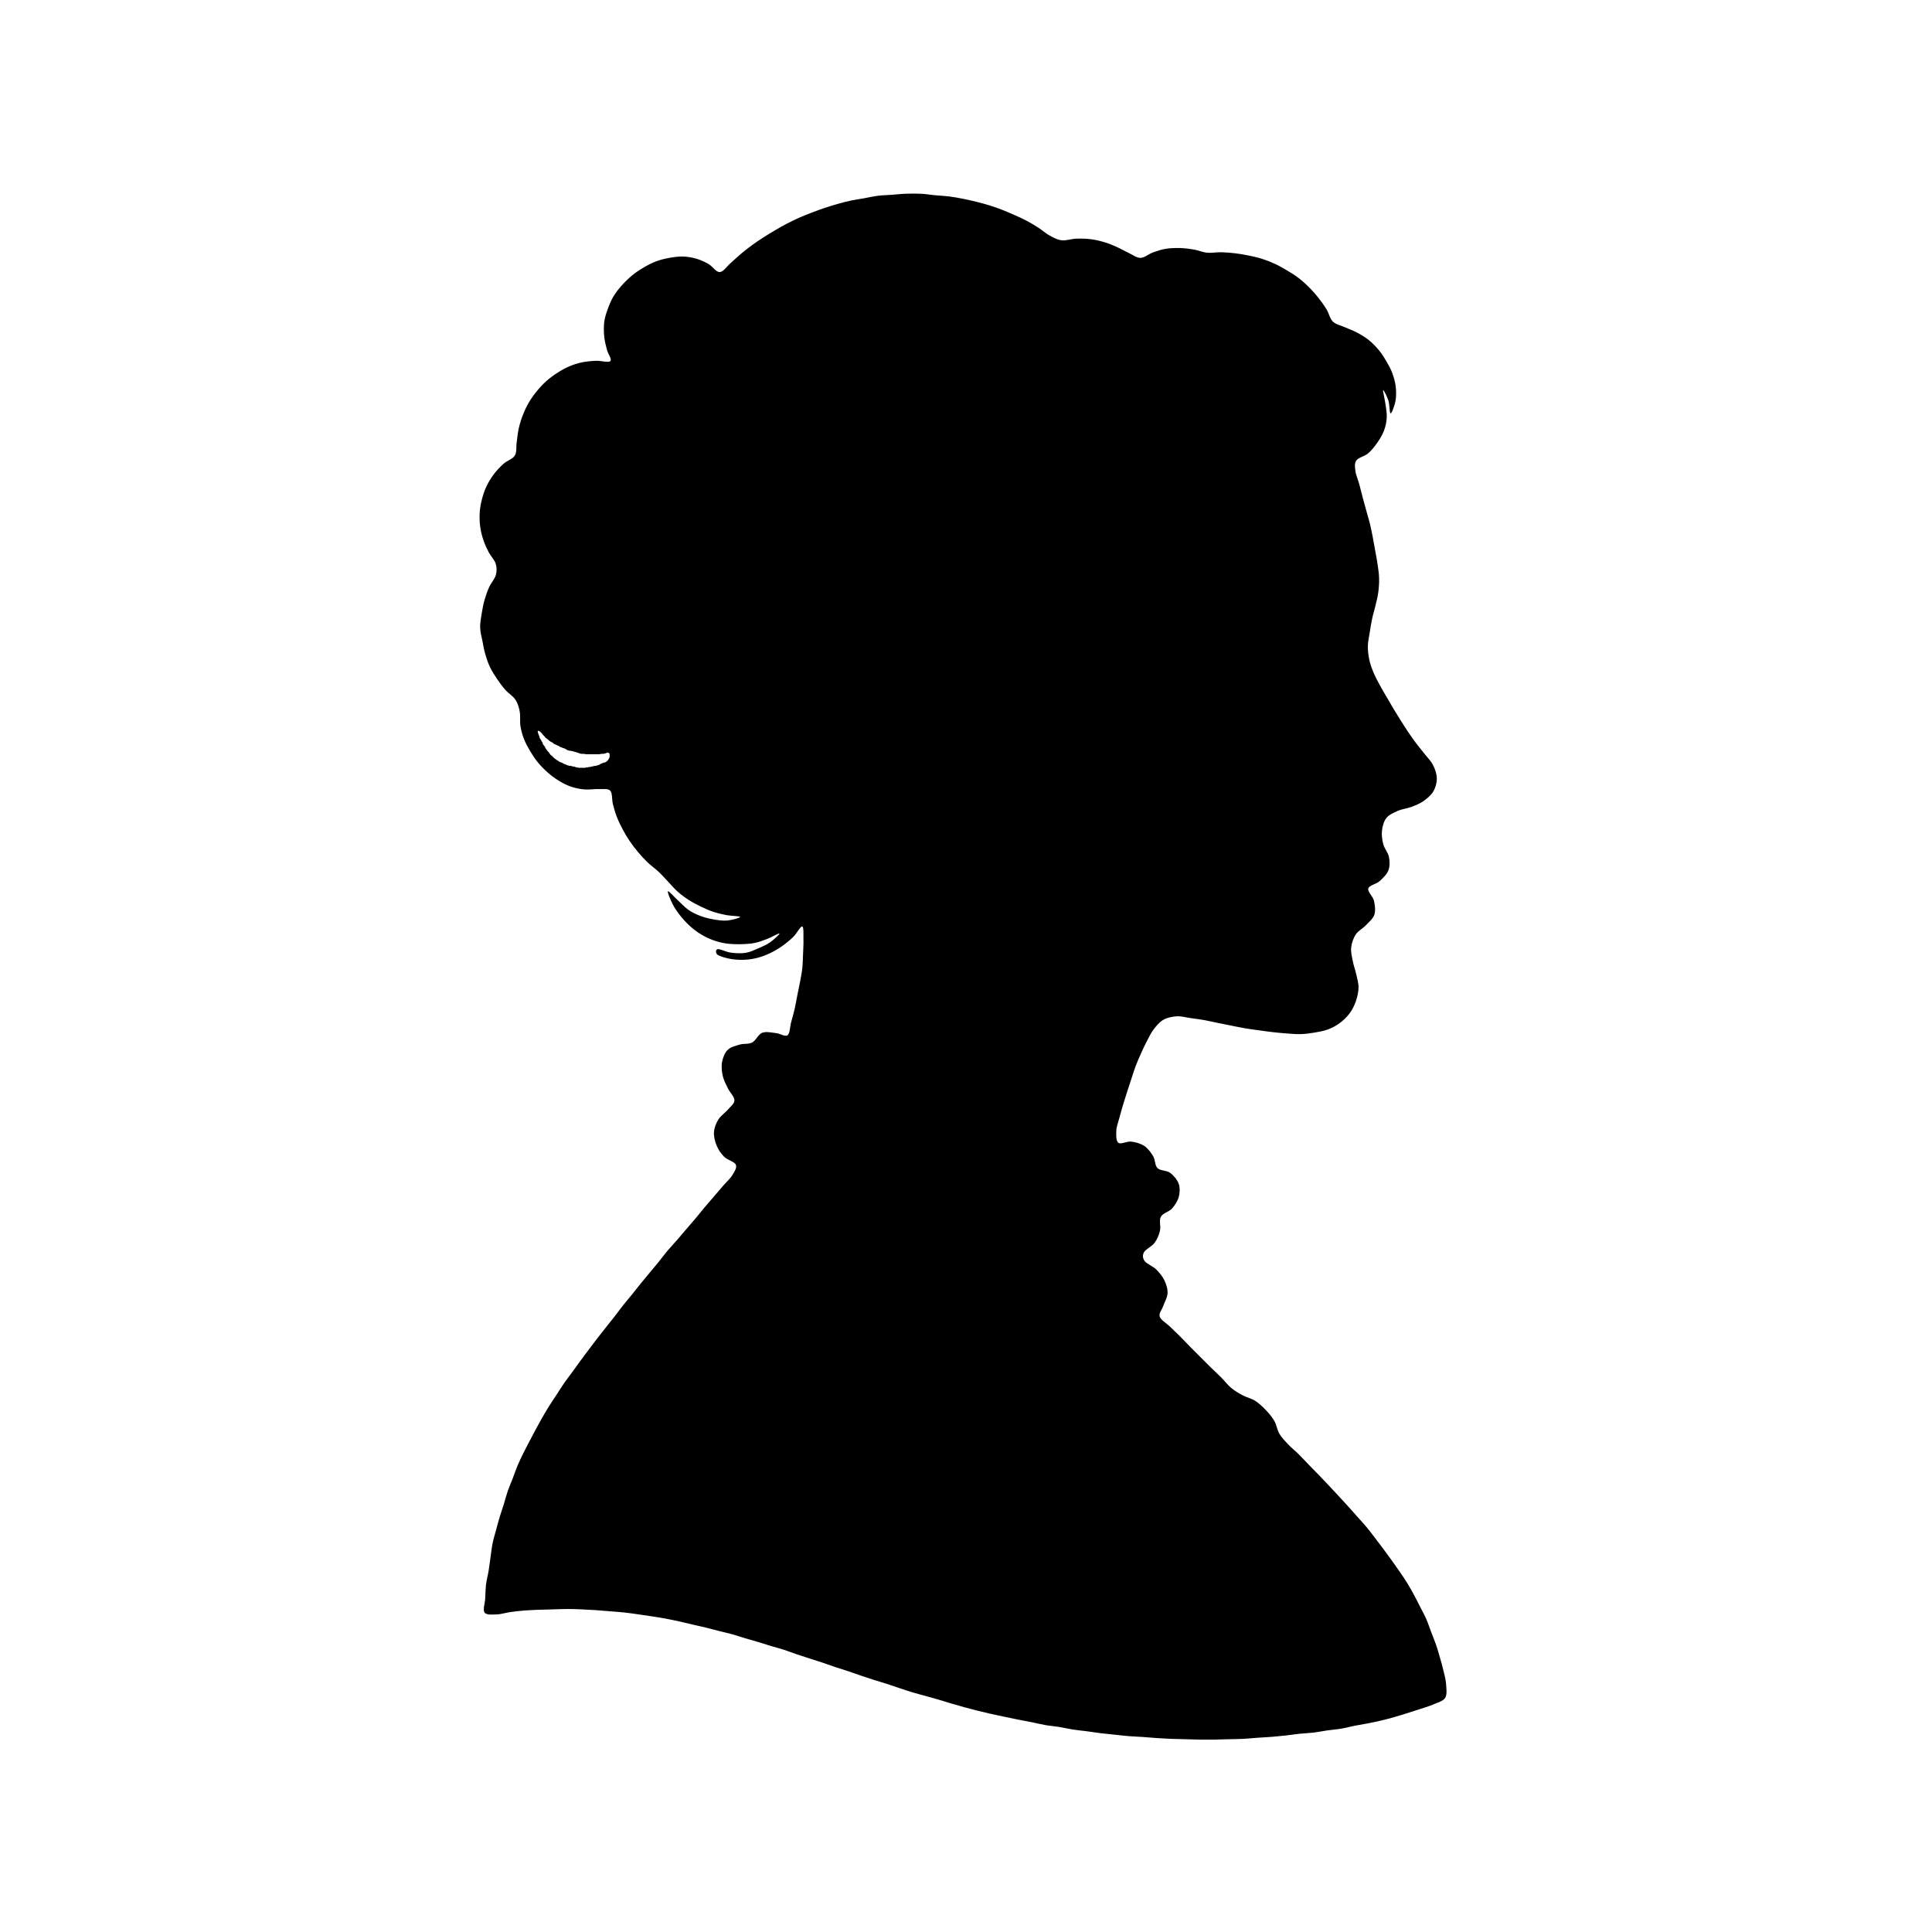
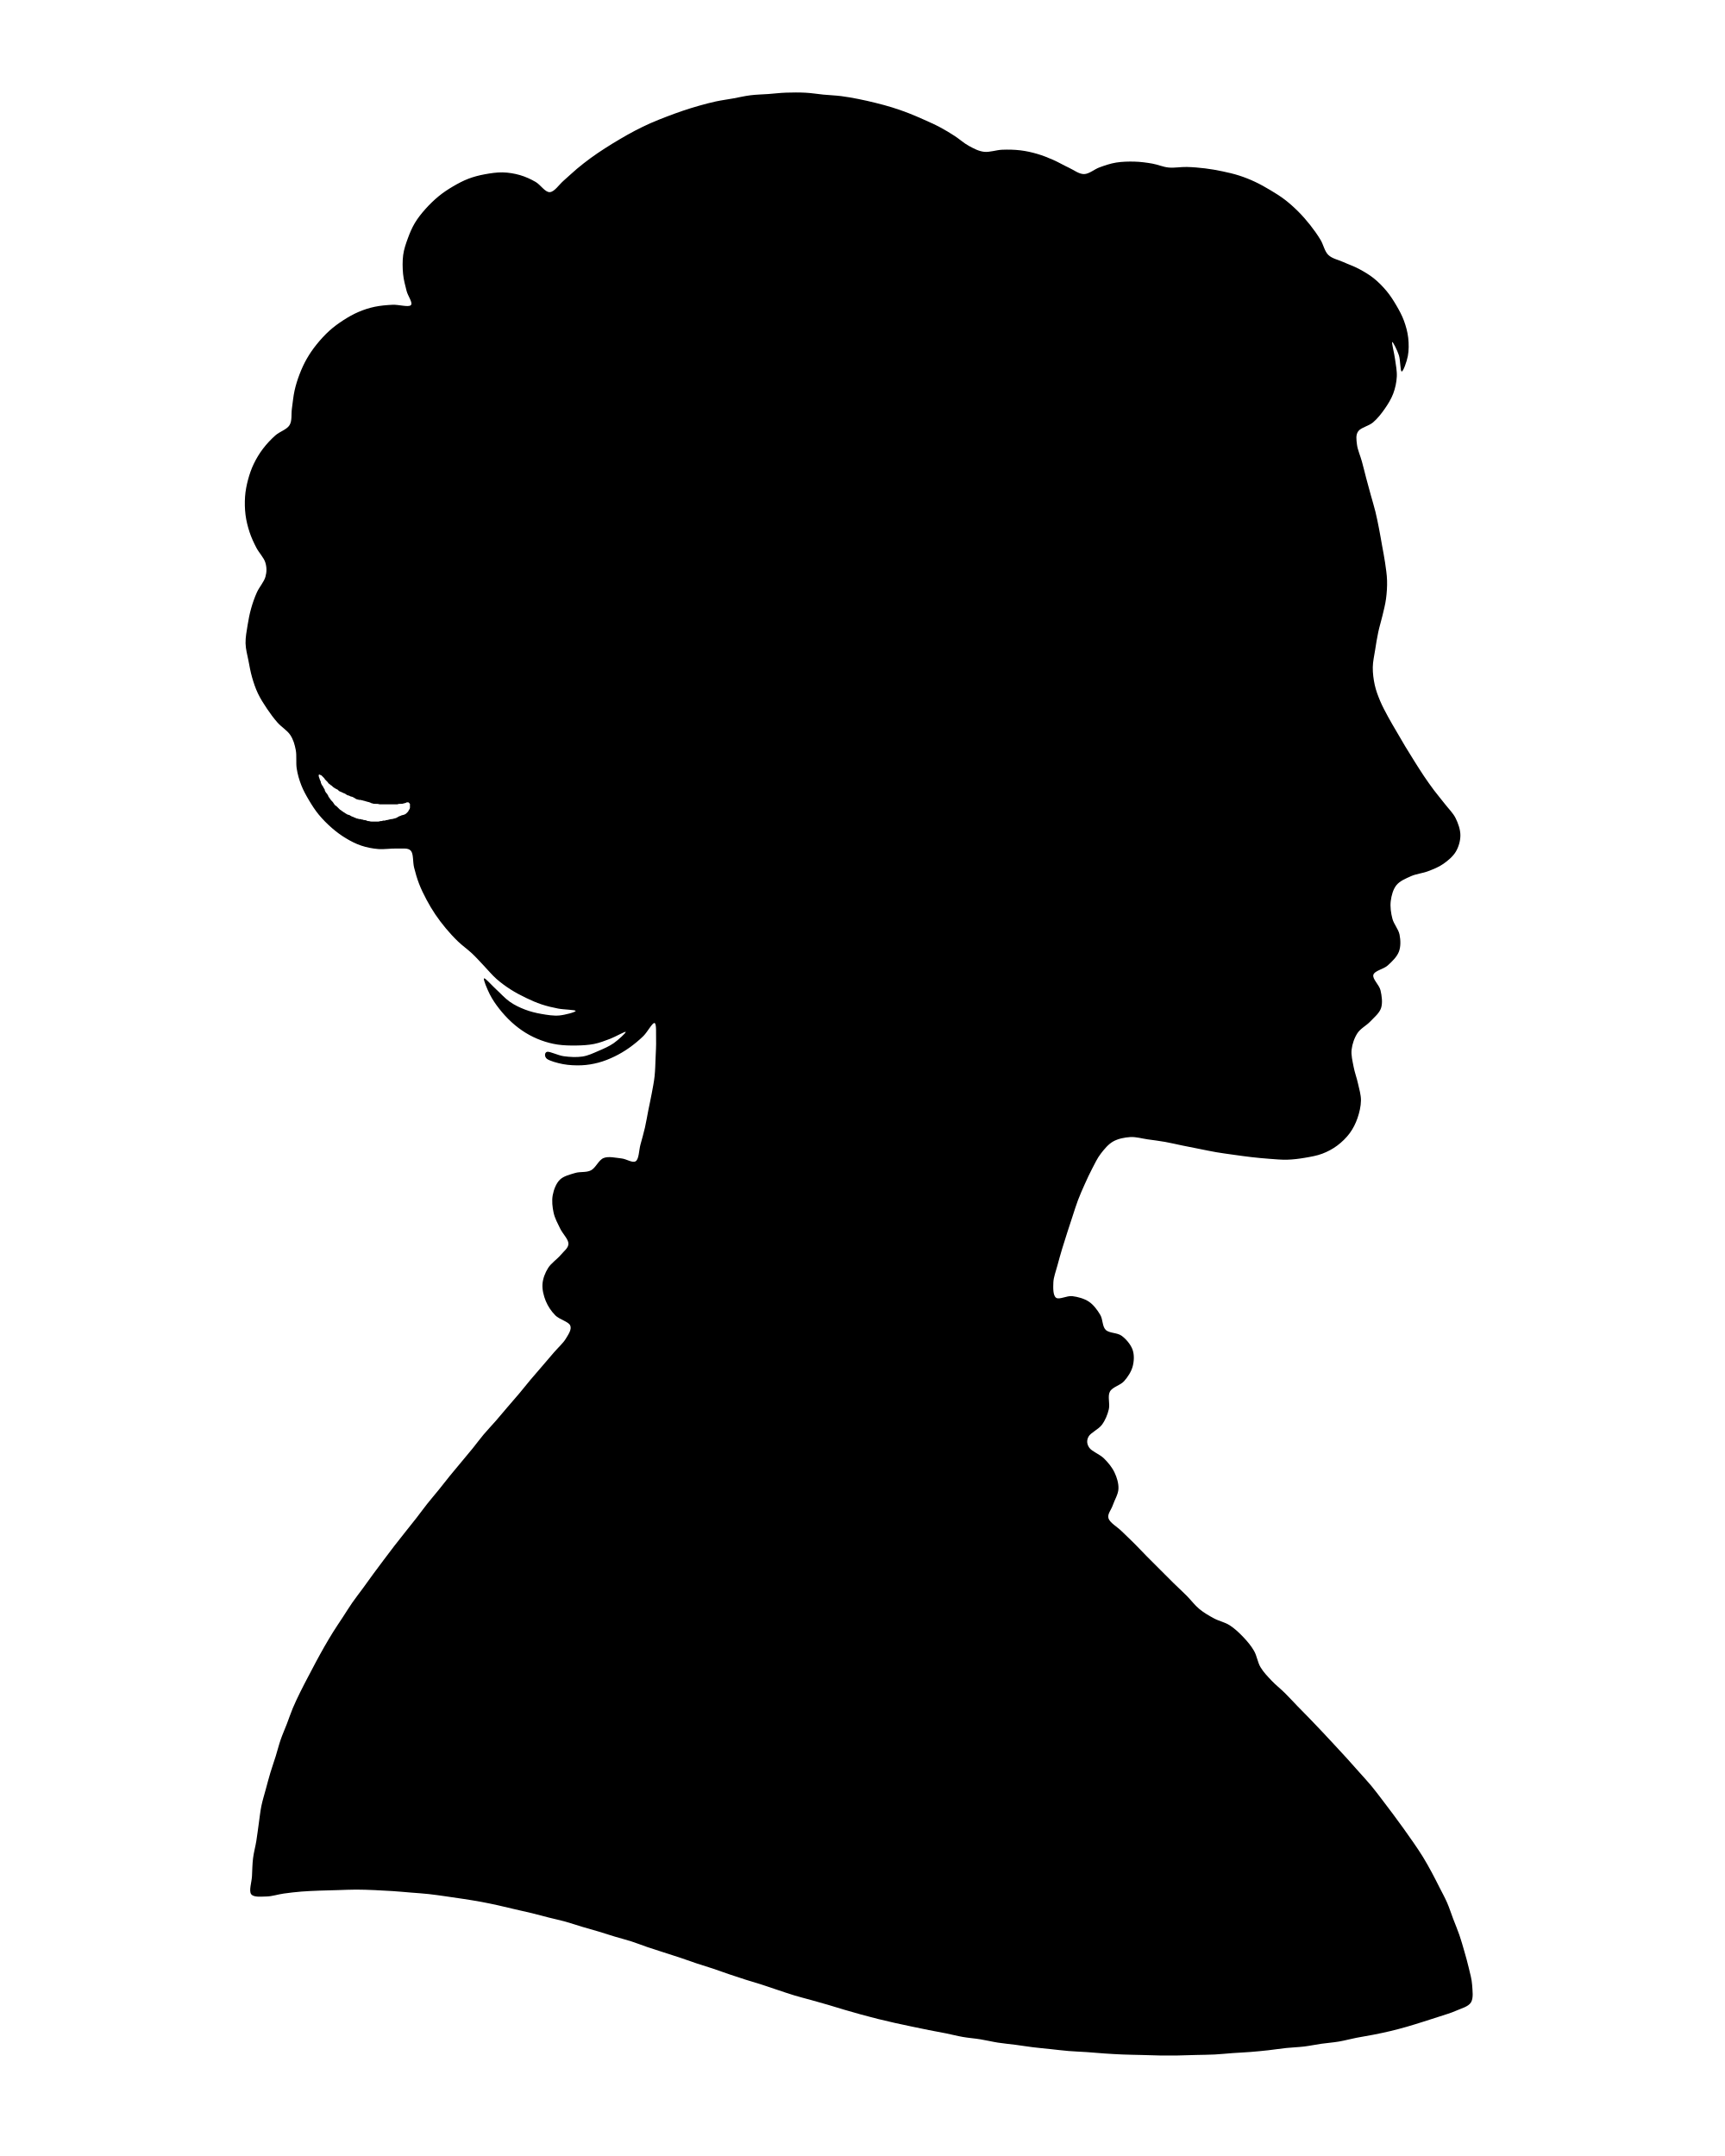
- <svg xmlns="http://www.w3.org/2000/svg" viewBox="0 0 256 256">
+ <svg xmlns="http://www.w3.org/2000/svg" width="180" height="225" viewBox="38 16 180 225">
  <g id="silhouette-f" transform="translate(256 0) scale(-1 1)">
    <path id="silhouette-f-path" d="M 133.928,25.676 C 133.283,25.710 132.705,25.814 132.089,25.873 C 131.473,25.932 130.841,25.953 130.232,26.029 C 129.623,26.106 129.037,26.213 128.436,26.331 C 127.835,26.449 127.216,26.592 126.627,26.738 C 126.038,26.885 125.469,27.034 124.902,27.211 C 124.334,27.387 123.775,27.583 123.223,27.796 C 122.671,28.009 122.137,28.243 121.588,28.488 C 121.040,28.733 120.467,28.985 119.934,29.268 C 119.401,29.550 118.897,29.857 118.392,30.183 C 117.886,30.509 117.415,30.948 116.902,31.224 C 116.389,31.501 115.893,31.775 115.313,31.842 C 114.734,31.909 114.056,31.652 113.425,31.626 C 112.794,31.600 112.140,31.616 111.530,31.688 C 110.919,31.761 110.334,31.894 109.763,32.061 C 109.191,32.227 108.651,32.445 108.101,32.686 C 107.550,32.926 106.999,33.257 106.462,33.504 C 105.925,33.751 105.415,34.174 104.881,34.167 C 104.346,34.160 103.810,33.660 103.252,33.460 C 102.695,33.260 102.144,33.065 101.536,32.966 C 100.928,32.867 100.234,32.849 99.606,32.867 C 98.978,32.884 98.361,32.968 97.769,33.071 C 97.178,33.174 96.657,33.425 96.055,33.483 C 95.453,33.542 94.794,33.409 94.158,33.424 C 93.523,33.439 92.861,33.498 92.243,33.573 C 91.624,33.649 91.037,33.754 90.448,33.878 C 89.859,34.002 89.274,34.135 88.708,34.317 C 88.143,34.498 87.601,34.712 87.057,34.967 C 86.512,35.221 85.963,35.532 85.442,35.843 C 84.921,36.155 84.418,36.464 83.932,36.836 C 83.446,37.209 82.968,37.639 82.526,38.080 C 82.085,38.522 81.669,38.997 81.283,39.487 C 80.897,39.977 80.526,40.501 80.211,41.020 C 79.896,41.540 79.791,42.216 79.395,42.603 C 79.000,42.991 78.369,43.102 77.838,43.344 C 77.308,43.586 76.744,43.771 76.211,44.055 C 75.679,44.338 75.129,44.659 74.645,45.047 C 74.161,45.434 73.700,45.907 73.308,46.379 C 72.916,46.851 72.592,47.363 72.291,47.878 C 71.990,48.394 71.707,48.908 71.501,49.472 C 71.295,50.037 71.122,50.649 71.055,51.265 C 70.987,51.881 70.983,52.585 71.097,53.169 C 71.210,53.753 71.581,54.784 71.736,54.769 C 71.891,54.754 71.862,53.590 72.027,53.078 C 72.193,52.565 72.662,51.628 72.729,51.694 C 72.797,51.759 72.511,52.869 72.431,53.471 C 72.350,54.073 72.216,54.706 72.247,55.306 C 72.279,55.907 72.407,56.511 72.619,57.074 C 72.830,57.636 73.164,58.178 73.516,58.680 C 73.867,59.181 74.270,59.696 74.729,60.083 C 75.188,60.470 75.990,60.617 76.269,61.003 C 76.548,61.389 76.466,61.873 76.402,62.400 C 76.339,62.927 76.048,63.581 75.888,64.165 C 75.727,64.748 75.592,65.323 75.440,65.900 C 75.287,66.477 75.132,67.044 74.971,67.627 C 74.811,68.211 74.623,68.811 74.478,69.401 C 74.333,69.990 74.219,70.574 74.103,71.166 C 73.986,71.759 73.885,72.364 73.780,72.954 C 73.675,73.544 73.558,74.098 73.472,74.705 C 73.385,75.312 73.280,75.968 73.263,76.596 C 73.246,77.224 73.289,77.866 73.369,78.473 C 73.448,79.081 73.605,79.656 73.741,80.240 C 73.877,80.824 74.057,81.381 74.184,81.978 C 74.312,82.575 74.412,83.211 74.507,83.822 C 74.601,84.432 74.746,85.032 74.753,85.641 C 74.760,86.250 74.678,86.891 74.549,87.478 C 74.421,88.065 74.212,88.609 73.980,89.163 C 73.749,89.717 73.445,90.269 73.160,90.801 C 72.874,91.333 72.568,91.837 72.269,92.353 C 71.970,92.869 71.672,93.387 71.363,93.899 C 71.055,94.412 70.743,94.913 70.418,95.429 C 70.093,95.944 69.758,96.483 69.415,96.991 C 69.072,97.499 68.728,97.987 68.361,98.476 C 67.994,98.964 67.589,99.436 67.214,99.921 C 66.839,100.406 66.377,100.846 66.109,101.385 C 65.842,101.924 65.615,102.574 65.611,103.156 C 65.608,103.739 65.791,104.380 66.087,104.879 C 66.383,105.378 66.903,105.810 67.387,106.151 C 67.871,106.491 68.428,106.708 68.989,106.922 C 69.550,107.135 70.206,107.192 70.754,107.433 C 71.303,107.675 71.926,107.935 72.281,108.370 C 72.635,108.804 72.808,109.458 72.879,110.042 C 72.950,110.625 72.860,111.289 72.707,111.872 C 72.554,112.456 72.073,112.966 71.960,113.541 C 71.847,114.115 71.824,114.786 72.030,115.321 C 72.235,115.856 72.747,116.351 73.191,116.752 C 73.635,117.154 74.566,117.297 74.692,117.730 C 74.818,118.162 74.081,118.771 73.947,119.348 C 73.813,119.926 73.711,120.654 73.888,121.196 C 74.064,121.737 74.598,122.160 75.008,122.596 C 75.417,123.031 76.020,123.320 76.346,123.809 C 76.671,124.298 76.893,124.946 76.961,125.532 C 77.030,126.118 76.865,126.737 76.755,127.325 C 76.645,127.912 76.429,128.471 76.301,129.058 C 76.173,129.645 75.980,130.244 75.987,130.847 C 75.994,131.451 76.149,132.108 76.345,132.677 C 76.540,133.246 76.807,133.781 77.160,134.260 C 77.514,134.740 77.985,135.197 78.464,135.554 C 78.943,135.911 79.471,136.191 80.033,136.403 C 80.595,136.615 81.229,136.722 81.836,136.826 C 82.443,136.930 83.054,137.008 83.674,137.026 C 84.294,137.043 84.935,136.978 85.557,136.933 C 86.179,136.888 86.785,136.828 87.406,136.758 C 88.026,136.688 88.666,136.596 89.281,136.510 C 89.895,136.424 90.499,136.344 91.091,136.243 C 91.682,136.142 92.235,136.021 92.829,135.904 C 93.423,135.787 94.057,135.662 94.656,135.539 C 95.255,135.417 95.827,135.275 96.423,135.169 C 97.020,135.063 97.629,134.988 98.235,134.904 C 98.840,134.820 99.455,134.628 100.057,134.664 C 100.658,134.701 101.329,134.834 101.843,135.123 C 102.357,135.413 102.774,135.929 103.138,136.401 C 103.503,136.873 103.755,137.427 104.031,137.952 C 104.308,138.478 104.552,139.008 104.798,139.556 C 105.045,140.103 105.298,140.677 105.511,141.238 C 105.724,141.799 105.892,142.361 106.079,142.924 C 106.266,143.487 106.451,144.051 106.632,144.616 C 106.813,145.181 106.993,145.738 107.166,146.316 C 107.338,146.895 107.513,147.500 107.666,148.086 C 107.819,148.673 108.063,149.276 108.085,149.834 C 108.108,150.391 108.132,151.192 107.802,151.431 C 107.472,151.670 106.677,151.197 106.105,151.266 C 105.534,151.335 104.858,151.520 104.372,151.845 C 103.887,152.169 103.486,152.723 103.194,153.213 C 102.902,153.703 102.993,154.419 102.620,154.785 C 102.247,155.150 101.423,155.059 100.956,155.404 C 100.489,155.748 100.010,156.318 99.819,156.852 C 99.628,157.386 99.661,158.057 99.810,158.607 C 99.960,159.156 100.319,159.711 100.714,160.148 C 101.110,160.585 101.919,160.742 102.183,161.229 C 102.447,161.716 102.157,162.493 102.297,163.071 C 102.436,163.648 102.668,164.217 103.020,164.692 C 103.373,165.167 104.193,165.521 104.411,165.921 C 104.629,166.321 104.596,166.713 104.329,167.092 C 104.061,167.472 103.245,167.768 102.808,168.196 C 102.371,168.624 101.959,169.129 101.706,169.659 C 101.454,170.190 101.264,170.813 101.292,171.380 C 101.319,171.947 101.700,172.546 101.873,173.060 C 102.046,173.574 102.476,174.011 102.327,174.464 C 102.179,174.916 101.432,175.335 100.980,175.775 C 100.527,176.215 100.055,176.659 99.610,177.105 C 99.164,177.551 98.756,177.992 98.305,178.449 C 97.855,178.906 97.366,179.388 96.907,179.848 C 96.447,180.307 96.004,180.759 95.548,181.206 C 95.093,181.653 94.622,182.078 94.175,182.528 C 93.727,182.978 93.340,183.511 92.863,183.906 C 92.387,184.301 91.846,184.613 91.318,184.897 C 90.789,185.182 90.199,185.288 89.692,185.610 C 89.185,185.933 88.702,186.388 88.277,186.833 C 87.853,187.279 87.444,187.759 87.143,188.285 C 86.842,188.810 86.777,189.466 86.471,189.984 C 86.166,190.502 85.730,190.947 85.309,191.394 C 84.888,191.840 84.392,192.224 83.945,192.665 C 83.498,193.105 83.066,193.583 82.628,194.035 C 82.189,194.487 81.749,194.928 81.314,195.378 C 80.880,195.828 80.452,196.277 80.021,196.734 C 79.590,197.190 79.158,197.657 78.729,198.120 C 78.300,198.582 77.875,199.037 77.447,199.510 C 77.019,199.982 76.582,200.479 76.160,200.954 C 75.738,201.429 75.311,201.883 74.915,202.359 C 74.518,202.836 74.161,203.319 73.782,203.812 C 73.404,204.305 73.013,204.821 72.644,205.318 C 72.274,205.814 71.919,206.298 71.565,206.792 C 71.210,207.285 70.858,207.780 70.517,208.279 C 70.177,208.778 69.838,209.269 69.520,209.787 C 69.202,210.305 68.897,210.857 68.609,211.387 C 68.321,211.918 68.062,212.441 67.793,212.971 C 67.525,213.500 67.234,214.020 66.998,214.562 C 66.761,215.105 66.587,215.663 66.374,216.225 C 66.161,216.786 65.915,217.363 65.719,217.931 C 65.524,218.500 65.364,219.065 65.200,219.637 C 65.036,220.210 64.872,220.782 64.737,221.366 C 64.601,221.951 64.425,222.542 64.387,223.143 C 64.349,223.744 64.229,224.525 64.509,224.975 C 64.788,225.424 65.526,225.598 66.064,225.840 C 66.603,226.082 67.180,226.239 67.742,226.427 C 68.304,226.616 68.863,226.791 69.438,226.971 C 70.013,227.152 70.612,227.343 71.193,227.509 C 71.774,227.675 72.342,227.826 72.925,227.965 C 73.508,228.104 74.098,228.226 74.690,228.343 C 75.281,228.460 75.876,228.548 76.476,228.667 C 77.077,228.786 77.686,228.953 78.293,229.057 C 78.900,229.160 79.514,229.201 80.118,229.287 C 80.723,229.374 81.311,229.501 81.920,229.575 C 82.530,229.648 83.155,229.664 83.777,229.729 C 84.400,229.794 85.036,229.896 85.657,229.965 C 86.279,230.034 86.885,230.093 87.505,230.142 C 88.125,230.192 88.755,230.217 89.377,230.261 C 89.999,230.305 90.602,230.373 91.238,230.406 C 91.874,230.439 92.552,230.440 93.194,230.457 C 93.837,230.475 94.458,230.500 95.094,230.509 C 95.731,230.517 96.379,230.517 97.015,230.509 C 97.652,230.500 98.273,230.475 98.915,230.457 C 99.558,230.440 100.233,230.432 100.872,230.406 C 101.511,230.380 102.126,230.343 102.749,230.301 C 103.372,230.259 103.988,230.199 104.610,230.156 C 105.233,230.113 105.857,230.096 106.485,230.044 C 107.113,229.992 107.758,229.911 108.380,229.845 C 109.003,229.779 109.611,229.724 110.220,229.649 C 110.829,229.574 111.429,229.475 112.036,229.395 C 112.643,229.315 113.253,229.264 113.863,229.169 C 114.474,229.074 115.089,228.921 115.698,228.823 C 116.307,228.724 116.920,228.682 117.518,228.578 C 118.115,228.475 118.692,228.321 119.283,228.202 C 119.874,228.083 120.463,227.982 121.063,227.862 C 121.664,227.743 122.287,227.612 122.885,227.486 C 123.483,227.360 124.063,227.239 124.649,227.107 C 125.235,226.975 125.819,226.840 126.400,226.695 C 126.980,226.551 127.549,226.400 128.132,226.240 C 128.716,226.080 129.321,225.905 129.901,225.735 C 130.480,225.565 131.037,225.387 131.608,225.220 C 132.180,225.053 132.746,224.896 133.328,224.733 C 133.910,224.571 134.525,224.417 135.103,224.243 C 135.680,224.070 136.232,223.878 136.795,223.691 C 137.358,223.505 137.916,223.306 138.482,223.125 C 139.047,222.943 139.612,222.785 140.186,222.602 C 140.761,222.420 141.357,222.222 141.927,222.029 C 142.496,221.836 143.043,221.632 143.605,221.444 C 144.168,221.256 144.739,221.089 145.302,220.902 C 145.865,220.715 146.412,220.512 146.982,220.321 C 147.553,220.130 148.154,219.943 148.726,219.757 C 149.299,219.572 149.858,219.398 150.420,219.207 C 150.981,219.016 151.529,218.794 152.094,218.612 C 152.659,218.430 153.232,218.288 153.809,218.115 C 154.387,217.941 154.983,217.743 155.561,217.569 C 156.139,217.395 156.707,217.243 157.277,217.073 C 157.847,216.903 158.406,216.708 158.980,216.548 C 159.555,216.389 160.135,216.267 160.723,216.118 C 161.312,215.969 161.920,215.801 162.510,215.656 C 163.100,215.512 163.679,215.388 164.264,215.253 C 164.848,215.117 165.428,214.971 166.015,214.842 C 166.602,214.713 167.181,214.590 167.785,214.478 C 168.388,214.366 169.026,214.268 169.636,214.172 C 170.246,214.077 170.841,213.990 171.447,213.906 C 172.052,213.821 172.655,213.730 173.267,213.664 C 173.880,213.597 174.496,213.559 175.124,213.508 C 175.752,213.456 176.405,213.395 177.037,213.353 C 177.670,213.310 178.287,213.277 178.917,213.251 C 179.546,213.226 180.183,213.199 180.816,213.199 C 181.449,213.199 182.074,213.232 182.716,213.250 C 183.358,213.268 184.031,213.280 184.670,213.306 C 185.310,213.332 185.931,213.354 186.551,213.404 C 187.170,213.455 187.782,213.525 188.387,213.610 C 188.992,213.695 189.613,213.906 190.181,213.917 C 190.748,213.927 191.537,214.026 191.792,213.674 C 192.046,213.322 191.740,212.429 191.707,211.805 C 191.675,211.181 191.670,210.540 191.595,209.930 C 191.520,209.321 191.357,208.757 191.257,208.149 C 191.157,207.541 191.082,206.894 190.994,206.281 C 190.905,205.667 190.846,205.061 190.725,204.471 C 190.604,203.880 190.424,203.315 190.269,202.739 C 190.113,202.163 189.965,201.593 189.792,201.015 C 189.618,200.437 189.407,199.846 189.228,199.271 C 189.049,198.695 188.910,198.122 188.717,197.562 C 188.524,197.001 188.280,196.462 188.068,195.909 C 187.855,195.357 187.674,194.801 187.442,194.248 C 187.209,193.694 186.936,193.129 186.672,192.589 C 186.408,192.048 186.132,191.532 185.857,191.005 C 185.583,190.478 185.308,189.952 185.026,189.428 C 184.743,188.905 184.464,188.390 184.163,187.865 C 183.862,187.340 183.541,186.795 183.218,186.279 C 182.895,185.762 182.556,185.272 182.227,184.768 C 181.897,184.264 181.592,183.760 181.241,183.255 C 180.891,182.750 180.487,182.239 180.123,181.741 C 179.758,181.242 179.415,180.753 179.054,180.262 C 178.694,179.771 178.327,179.283 177.960,178.794 C 177.593,178.306 177.234,177.824 176.853,177.332 C 176.473,176.839 176.065,176.330 175.678,175.841 C 175.291,175.351 174.907,174.880 174.530,174.395 C 174.153,173.911 173.799,173.417 173.417,172.935 C 173.035,172.453 172.631,171.989 172.238,171.503 C 171.844,171.016 171.450,170.501 171.055,170.015 C 170.660,169.528 170.264,169.062 169.868,168.585 C 169.472,168.109 169.069,167.635 168.681,167.156 C 168.292,166.677 167.942,166.191 167.537,165.709 C 167.131,165.227 166.665,164.742 166.249,164.265 C 165.833,163.787 165.445,163.317 165.041,162.844 C 164.636,162.371 164.221,161.903 163.822,161.428 C 163.423,160.953 163.051,160.476 162.646,159.994 C 162.241,159.511 161.803,159.015 161.392,158.535 C 160.980,158.056 160.584,157.589 160.178,157.117 C 159.772,156.645 159.235,156.168 158.955,155.703 C 158.675,155.237 158.319,154.729 158.500,154.325 C 158.682,153.921 159.620,153.705 160.045,153.280 C 160.470,152.855 160.825,152.321 161.050,151.775 C 161.274,151.230 161.433,150.581 161.393,150.006 C 161.352,149.432 161.121,148.833 160.806,148.328 C 160.490,147.823 159.853,147.402 159.499,146.977 C 159.146,146.553 158.677,146.241 158.685,145.781 C 158.693,145.321 159.289,144.751 159.546,144.217 C 159.803,143.683 160.098,143.160 160.228,142.578 C 160.358,141.997 160.432,141.304 160.324,140.727 C 160.216,140.150 159.972,139.504 159.582,139.118 C 159.192,138.732 158.528,138.577 157.985,138.412 C 157.442,138.248 156.821,138.392 156.326,138.131 C 155.830,137.871 155.536,137.058 155.011,136.851 C 154.486,136.644 153.734,136.835 153.174,136.890 C 152.614,136.944 151.987,137.416 151.653,137.177 C 151.319,136.938 151.330,136.040 151.171,135.456 C 151.012,134.872 150.838,134.266 150.701,133.673 C 150.565,133.079 150.472,132.487 150.354,131.895 C 150.237,131.304 150.105,130.718 149.995,130.123 C 149.886,129.528 149.764,128.948 149.696,128.326 C 149.629,127.704 149.617,127.031 149.591,126.392 C 149.565,125.753 149.521,125.097 149.539,124.492 C 149.558,123.887 149.478,122.823 149.700,122.763 C 149.922,122.702 150.431,123.697 150.872,124.128 C 151.312,124.559 151.840,124.993 152.343,125.349 C 152.845,125.704 153.352,126.003 153.886,126.261 C 154.420,126.519 154.973,126.742 155.545,126.894 C 156.116,127.046 156.699,127.147 157.316,127.174 C 157.932,127.200 158.641,127.167 159.244,127.054 C 159.847,126.941 160.660,126.712 160.934,126.498 C 161.209,126.283 161.189,125.810 160.894,125.765 C 160.599,125.720 159.776,126.146 159.164,126.228 C 158.553,126.311 157.827,126.353 157.225,126.260 C 156.622,126.168 156.091,125.905 155.547,125.673 C 155.003,125.440 154.433,125.195 153.961,124.865 C 153.488,124.534 152.652,123.766 152.712,123.690 C 152.772,123.613 153.771,124.194 154.322,124.404 C 154.873,124.614 155.426,124.831 156.018,124.949 C 156.609,125.066 157.240,125.099 157.872,125.109 C 158.504,125.120 159.197,125.103 159.810,125.012 C 160.422,124.921 160.989,124.767 161.545,124.563 C 162.101,124.359 162.634,124.101 163.145,123.788 C 163.655,123.474 164.147,123.102 164.608,122.682 C 165.069,122.263 165.528,121.758 165.910,121.270 C 166.291,120.783 166.632,120.285 166.896,119.758 C 167.160,119.230 167.600,118.193 167.492,118.106 C 167.383,118.018 166.689,118.828 166.243,119.233 C 165.796,119.639 165.314,120.185 164.812,120.538 C 164.309,120.892 163.781,121.141 163.228,121.354 C 162.676,121.567 162.096,121.712 161.498,121.815 C 160.901,121.919 160.238,122.029 159.644,121.976 C 159.050,121.923 157.915,121.618 157.933,121.498 C 157.951,121.378 159.157,121.369 159.750,121.256 C 160.343,121.142 160.927,121.004 161.489,120.817 C 162.052,120.630 162.585,120.394 163.127,120.132 C 163.668,119.871 164.225,119.578 164.738,119.248 C 165.251,118.918 165.745,118.560 166.205,118.151 C 166.665,117.743 167.076,117.237 167.499,116.796 C 167.921,116.355 168.291,115.929 168.741,115.506 C 169.191,115.083 169.747,114.693 170.201,114.258 C 170.656,113.822 171.074,113.363 171.469,112.892 C 171.865,112.420 172.237,111.929 172.575,111.429 C 172.913,110.928 173.212,110.421 173.495,109.889 C 173.778,109.356 174.055,108.793 174.271,108.232 C 174.487,107.672 174.649,107.103 174.793,106.527 C 174.936,105.951 174.837,105.106 175.135,104.777 C 175.433,104.449 176.014,104.584 176.580,104.555 C 177.146,104.527 177.909,104.657 178.529,104.606 C 179.150,104.555 179.740,104.437 180.303,104.249 C 180.865,104.062 181.393,103.789 181.906,103.481 C 182.418,103.173 182.908,102.811 183.379,102.401 C 183.850,101.991 184.335,101.501 184.731,101.022 C 185.126,100.542 185.447,100.038 185.753,99.524 C 186.058,99.010 186.349,98.490 186.563,97.938 C 186.777,97.387 186.942,96.824 187.038,96.214 C 187.134,95.604 187.025,94.862 187.137,94.277 C 187.249,93.692 187.394,93.181 187.710,92.704 C 188.027,92.227 188.631,91.873 189.036,91.415 C 189.442,90.956 189.803,90.461 190.145,89.953 C 190.487,89.445 190.829,88.908 191.087,88.366 C 191.345,87.823 191.529,87.268 191.694,86.696 C 191.859,86.124 191.964,85.527 192.077,84.934 C 192.191,84.340 192.363,83.751 192.377,83.137 C 192.392,82.522 192.263,81.856 192.165,81.247 C 192.068,80.637 191.954,80.054 191.791,79.481 C 191.628,78.908 191.437,78.356 191.189,77.809 C 190.941,77.262 190.448,76.718 190.303,76.198 C 190.157,75.679 190.159,75.199 190.317,74.692 C 190.476,74.186 190.978,73.685 191.251,73.158 C 191.525,72.631 191.771,72.102 191.960,71.530 C 192.148,70.959 192.303,70.345 192.381,69.727 C 192.459,69.110 192.472,68.435 192.429,67.826 C 192.385,67.217 192.272,66.645 192.121,66.075 C 191.969,65.504 191.779,64.945 191.518,64.403 C 191.257,63.862 190.931,63.319 190.555,62.825 C 190.179,62.330 189.726,61.848 189.265,61.438 C 188.803,61.029 188.075,60.836 187.787,60.367 C 187.500,59.897 187.627,59.225 187.539,58.624 C 187.452,58.023 187.396,57.355 187.263,56.760 C 187.130,56.166 186.954,55.608 186.742,55.055 C 186.530,54.503 186.287,53.963 185.991,53.445 C 185.695,52.928 185.358,52.436 184.966,51.949 C 184.574,51.462 184.103,50.944 183.638,50.523 C 183.172,50.101 182.679,49.745 182.174,49.418 C 181.669,49.091 181.151,48.795 180.608,48.562 C 180.064,48.328 179.510,48.144 178.912,48.018 C 178.314,47.892 177.653,47.834 177.022,47.806 C 176.391,47.777 175.370,48.088 175.128,47.847 C 174.887,47.606 175.438,46.901 175.574,46.358 C 175.709,45.815 175.881,45.213 175.940,44.589 C 176.000,43.965 176.011,43.232 175.930,42.616 C 175.848,42.000 175.652,41.450 175.450,40.894 C 175.247,40.337 175.021,39.790 174.715,39.277 C 174.408,38.764 174.026,38.282 173.609,37.814 C 173.192,37.346 172.696,36.864 172.214,36.469 C 171.732,36.075 171.232,35.750 170.717,35.447 C 170.202,35.145 169.671,34.863 169.124,34.654 C 168.577,34.445 168.032,34.303 167.435,34.192 C 166.839,34.081 166.160,33.976 165.544,33.990 C 164.928,34.004 164.312,34.108 163.740,34.274 C 163.169,34.440 162.631,34.687 162.113,34.984 C 161.596,35.280 161.122,36.074 160.635,36.052 C 160.147,36.031 159.659,35.260 159.188,34.855 C 158.717,34.450 158.279,34.018 157.807,33.623 C 157.335,33.229 156.848,32.847 156.356,32.488 C 155.865,32.129 155.371,31.799 154.858,31.468 C 154.346,31.136 153.804,30.807 153.281,30.501 C 152.758,30.194 152.248,29.902 151.721,29.628 C 151.195,29.354 150.661,29.095 150.120,28.855 C 149.579,28.615 149.036,28.403 148.476,28.187 C 147.915,27.972 147.327,27.754 146.757,27.562 C 146.187,27.370 145.628,27.196 145.055,27.034 C 144.482,26.872 143.906,26.716 143.318,26.590 C 142.730,26.464 142.131,26.385 141.526,26.277 C 140.921,26.169 140.305,26.019 139.688,25.942 C 139.070,25.864 138.441,25.858 137.820,25.812 C 137.199,25.767 136.607,25.690 135.959,25.668 C 135.310,25.645 134.573,25.642 133.928,25.676 Z M 184.620,96.856 C 184.658,96.840 184.666,96.819 184.687,96.825 C 184.708,96.830 184.738,96.860 184.746,96.890 C 184.755,96.919 184.742,96.968 184.738,97.001 C 184.734,97.034 184.733,97.053 184.722,97.087 C 184.711,97.121 184.685,97.172 184.674,97.206 C 184.662,97.240 184.660,97.262 184.651,97.289 C 184.643,97.317 184.635,97.336 184.621,97.369 C 184.608,97.402 184.586,97.455 184.571,97.488 C 184.557,97.520 184.543,97.530 184.534,97.565 C 184.524,97.599 184.523,97.661 184.514,97.696 C 184.505,97.730 184.490,97.747 184.479,97.774 C 184.468,97.800 184.463,97.821 184.447,97.853 C 184.431,97.885 184.404,97.935 184.383,97.965 C 184.362,97.996 184.343,98.003 184.323,98.033 C 184.304,98.064 184.280,98.116 184.264,98.148 C 184.248,98.180 184.245,98.194 184.227,98.225 C 184.209,98.256 184.177,98.305 184.157,98.335 C 184.138,98.366 184.119,98.381 184.111,98.408 C 184.102,98.436 184.116,98.465 184.105,98.499 C 184.094,98.533 184.063,98.581 184.046,98.613 C 184.029,98.645 184.024,98.658 184.003,98.688 C 183.982,98.718 183.945,98.764 183.921,98.793 C 183.896,98.821 183.873,98.835 183.857,98.859 C 183.841,98.883 183.840,98.906 183.822,98.937 C 183.804,98.968 183.766,99.014 183.750,99.047 C 183.735,99.079 183.747,99.099 183.730,99.131 C 183.712,99.162 183.668,99.205 183.647,99.235 C 183.626,99.265 183.620,99.286 183.603,99.310 C 183.586,99.333 183.566,99.348 183.545,99.378 C 183.523,99.408 183.497,99.459 183.475,99.488 C 183.453,99.518 183.439,99.527 183.413,99.555 C 183.386,99.583 183.343,99.627 183.317,99.654 C 183.291,99.682 183.277,99.692 183.256,99.722 C 183.234,99.751 183.208,99.802 183.187,99.832 C 183.167,99.862 183.150,99.878 183.133,99.902 C 183.117,99.926 183.112,99.948 183.089,99.977 C 183.066,100.005 183.022,100.049 182.993,100.071 C 182.964,100.094 182.946,100.088 182.917,100.110 C 182.887,100.132 182.844,100.178 182.817,100.205 C 182.789,100.231 182.773,100.248 182.751,100.270 C 182.729,100.292 182.713,100.308 182.686,100.335 C 182.658,100.363 182.615,100.406 182.587,100.433 C 182.560,100.460 182.550,100.475 182.521,100.496 C 182.491,100.518 182.439,100.542 182.410,100.563 C 182.380,100.585 182.372,100.602 182.342,100.624 C 182.312,100.645 182.261,100.670 182.231,100.692 C 182.201,100.713 182.187,100.735 182.163,100.751 C 182.139,100.767 182.116,100.768 182.086,100.787 C 182.055,100.806 182.008,100.844 181.978,100.864 C 181.948,100.885 181.936,100.893 181.905,100.911 C 181.874,100.930 181.824,100.957 181.793,100.975 C 181.761,100.992 181.744,101.007 181.717,101.017 C 181.691,101.027 181.666,101.023 181.631,101.033 C 181.597,101.042 181.542,101.059 181.509,101.074 C 181.477,101.089 181.468,101.104 181.437,101.123 C 181.406,101.141 181.356,101.169 181.324,101.186 C 181.293,101.202 181.274,101.214 181.247,101.223 C 181.220,101.233 181.196,101.230 181.163,101.243 C 181.130,101.257 181.081,101.288 181.049,101.304 C 181.017,101.319 181.003,101.323 180.969,101.335 C 180.936,101.348 180.882,101.366 180.849,101.381 C 180.817,101.395 180.809,101.413 180.774,101.422 C 180.739,101.431 180.675,101.425 180.640,101.434 C 180.605,101.443 180.593,101.469 180.565,101.477 C 180.537,101.484 180.511,101.478 180.473,101.479 C 180.435,101.481 180.373,101.479 180.337,101.486 C 180.302,101.494 180.296,101.516 180.260,101.525 C 180.225,101.533 180.162,101.528 180.127,101.537 C 180.092,101.546 180.079,101.571 180.051,101.579 C 180.024,101.587 179.998,101.579 179.961,101.583 C 179.923,101.587 179.864,101.593 179.829,101.601 C 179.794,101.610 179.783,101.621 179.750,101.635 C 179.718,101.649 179.667,101.675 179.632,101.684 C 179.597,101.693 179.577,101.682 179.540,101.687 C 179.504,101.691 179.447,101.703 179.411,101.710 C 179.376,101.718 179.357,101.729 179.328,101.733 C 179.299,101.738 179.275,101.737 179.237,101.738 C 179.199,101.739 179.137,101.738 179.099,101.738 C 179.060,101.738 179.045,101.738 179.006,101.738 C 178.967,101.738 178.906,101.738 178.867,101.738 C 178.828,101.738 178.805,101.738 178.774,101.738 C 178.743,101.738 178.720,101.738 178.682,101.738 C 178.643,101.738 178.581,101.739 178.543,101.738 C 178.505,101.737 178.488,101.741 178.452,101.733 C 178.417,101.726 178.366,101.699 178.331,101.692 C 178.295,101.684 178.270,101.690 178.239,101.688 C 178.209,101.686 178.185,101.690 178.149,101.682 C 178.114,101.674 178.063,101.648 178.028,101.640 C 177.992,101.633 177.974,101.638 177.936,101.637 C 177.898,101.635 177.835,101.640 177.800,101.632 C 177.764,101.624 177.760,101.598 177.725,101.589 C 177.690,101.580 177.626,101.584 177.590,101.579 C 177.553,101.574 177.534,101.565 177.506,101.558 C 177.478,101.551 177.457,101.545 177.422,101.536 C 177.388,101.527 177.332,101.512 177.297,101.504 C 177.262,101.495 177.248,101.491 177.211,101.486 C 177.175,101.482 177.113,101.481 177.077,101.476 C 177.040,101.471 177.021,101.462 176.993,101.455 C 176.965,101.448 176.944,101.442 176.909,101.433 C 176.874,101.424 176.818,101.410 176.784,101.401 C 176.749,101.392 176.734,101.390 176.701,101.378 C 176.667,101.365 176.615,101.342 176.583,101.326 C 176.551,101.310 176.541,101.298 176.510,101.279 C 176.479,101.261 176.429,101.233 176.397,101.216 C 176.366,101.199 176.348,101.185 176.321,101.175 C 176.294,101.166 176.269,101.171 176.236,101.158 C 176.203,101.145 176.154,101.112 176.122,101.098 C 176.089,101.084 176.074,101.083 176.039,101.074 C 176.004,101.065 175.948,101.053 175.913,101.043 C 175.878,101.034 175.857,101.028 175.831,101.019 C 175.804,101.009 175.783,101.003 175.751,100.986 C 175.720,100.969 175.670,100.940 175.640,100.919 C 175.611,100.897 175.601,100.884 175.573,100.857 C 175.546,100.830 175.502,100.786 175.475,100.759 C 175.449,100.731 175.431,100.716 175.414,100.692 C 175.397,100.668 175.390,100.648 175.373,100.616 C 175.357,100.584 175.335,100.531 175.316,100.501 C 175.297,100.470 175.273,100.464 175.258,100.432 C 175.242,100.400 175.230,100.343 175.224,100.307 C 175.218,100.271 175.222,100.254 175.222,100.216 C 175.221,100.177 175.221,100.115 175.222,100.077 C 175.222,100.038 175.223,100.016 175.224,99.985 C 175.224,99.954 175.209,99.925 175.225,99.893 C 175.241,99.861 175.292,99.820 175.319,99.794 C 175.345,99.767 175.356,99.743 175.384,99.733 C 175.412,99.723 175.453,99.732 175.484,99.733 C 175.516,99.734 175.548,99.729 175.575,99.738 C 175.603,99.746 175.616,99.769 175.649,99.783 C 175.682,99.797 175.737,99.812 175.772,99.821 C 175.807,99.830 175.823,99.828 175.858,99.837 C 175.893,99.846 175.946,99.868 175.981,99.876 C 176.016,99.884 176.032,99.883 176.070,99.885 C 176.107,99.888 176.169,99.888 176.207,99.889 C 176.245,99.890 176.268,99.890 176.299,99.891 C 176.329,99.892 176.355,99.887 176.390,99.894 C 176.426,99.901 176.477,99.927 176.512,99.935 C 176.548,99.943 176.565,99.939 176.603,99.940 C 176.641,99.941 176.703,99.941 176.741,99.941 C 176.780,99.941 176.803,99.941 176.834,99.941 C 176.865,99.941 176.888,99.941 176.927,99.941 C 176.965,99.941 177.027,99.941 177.066,99.941 C 177.104,99.941 177.120,99.941 177.158,99.941 C 177.197,99.941 177.259,99.941 177.297,99.941 C 177.336,99.941 177.359,99.941 177.390,99.941 C 177.421,99.941 177.444,99.941 177.483,99.941 C 177.521,99.941 177.583,99.941 177.621,99.941 C 177.660,99.941 177.675,99.941 177.714,99.941 C 177.753,99.941 177.814,99.941 177.853,99.941 C 177.892,99.941 177.907,99.941 177.946,99.941 C 177.984,99.941 178.046,99.941 178.085,99.941 C 178.123,99.941 178.146,99.941 178.177,99.941 C 178.208,99.941 178.232,99.941 178.270,99.941 C 178.308,99.940 178.370,99.941 178.407,99.936 C 178.443,99.931 178.453,99.918 178.489,99.911 C 178.524,99.903 178.583,99.894 178.620,99.891 C 178.657,99.887 178.681,99.890 178.712,99.889 C 178.742,99.889 178.766,99.890 178.804,99.889 C 178.843,99.889 178.904,99.888 178.942,99.886 C 178.980,99.884 178.996,99.886 179.031,99.878 C 179.066,99.870 179.118,99.846 179.153,99.837 C 179.188,99.828 179.207,99.836 179.240,99.823 C 179.274,99.811 179.322,99.778 179.354,99.763 C 179.387,99.748 179.408,99.745 179.435,99.735 C 179.462,99.726 179.481,99.715 179.516,99.706 C 179.550,99.697 179.609,99.689 179.644,99.680 C 179.679,99.671 179.690,99.661 179.725,99.651 C 179.759,99.642 179.818,99.633 179.852,99.622 C 179.886,99.611 179.901,99.593 179.929,99.585 C 179.957,99.578 179.983,99.585 180.018,99.577 C 180.053,99.568 180.104,99.542 180.139,99.534 C 180.174,99.525 180.193,99.534 180.228,99.525 C 180.263,99.517 180.314,99.491 180.350,99.483 C 180.385,99.476 180.410,99.480 180.441,99.479 C 180.471,99.477 180.496,99.482 180.532,99.475 C 180.568,99.469 180.621,99.448 180.656,99.440 C 180.691,99.431 180.708,99.436 180.742,99.425 C 180.776,99.414 180.828,99.390 180.860,99.374 C 180.892,99.357 180.902,99.345 180.933,99.326 C 180.964,99.307 181.013,99.276 181.044,99.258 C 181.075,99.241 181.095,99.233 181.120,99.219 C 181.145,99.205 181.161,99.187 181.194,99.174 C 181.227,99.160 181.283,99.146 181.318,99.137 C 181.352,99.127 181.369,99.129 181.402,99.117 C 181.436,99.105 181.488,99.083 181.520,99.066 C 181.552,99.050 181.566,99.028 181.593,99.019 C 181.620,99.010 181.649,99.023 181.683,99.012 C 181.718,99.002 181.768,98.975 181.799,98.958 C 181.831,98.941 181.843,98.932 181.873,98.912 C 181.903,98.892 181.950,98.856 181.981,98.837 C 182.012,98.819 182.026,98.815 182.059,98.802 C 182.092,98.788 182.147,98.771 182.179,98.757 C 182.212,98.743 182.229,98.727 182.255,98.715 C 182.280,98.703 182.302,98.699 182.334,98.683 C 182.366,98.668 182.415,98.636 182.448,98.623 C 182.481,98.610 182.500,98.619 182.532,98.603 C 182.564,98.587 182.611,98.551 182.641,98.529 C 182.670,98.506 182.685,98.488 182.708,98.467 C 182.730,98.446 182.743,98.422 182.774,98.402 C 182.804,98.383 182.858,98.365 182.891,98.350 C 182.923,98.334 182.935,98.327 182.967,98.310 C 182.998,98.293 183.049,98.265 183.079,98.246 C 183.110,98.227 183.127,98.212 183.151,98.196 C 183.175,98.179 183.195,98.171 183.224,98.147 C 183.253,98.124 183.297,98.081 183.325,98.055 C 183.352,98.029 183.361,98.013 183.391,97.991 C 183.420,97.969 183.472,97.945 183.502,97.924 C 183.531,97.902 183.540,97.886 183.569,97.862 C 183.597,97.838 183.644,97.804 183.674,97.782 C 183.703,97.760 183.726,97.753 183.744,97.732 C 183.762,97.711 183.759,97.684 183.780,97.654 C 183.802,97.625 183.848,97.582 183.874,97.554 C 183.901,97.527 183.913,97.516 183.940,97.489 C 183.967,97.461 184.009,97.417 184.036,97.390 C 184.063,97.362 184.084,97.348 184.101,97.324 C 184.118,97.300 184.116,97.276 184.137,97.247 C 184.159,97.217 184.205,97.174 184.231,97.146 C 184.258,97.119 184.269,97.108 184.296,97.081 C 184.324,97.054 184.368,97.011 184.395,96.984 C 184.423,96.957 184.424,96.941 184.461,96.919 C 184.499,96.898 184.582,96.872 184.620,96.856 Z" fill="currentcolor" fill-rule="evenodd" />
  </g>
</svg>
